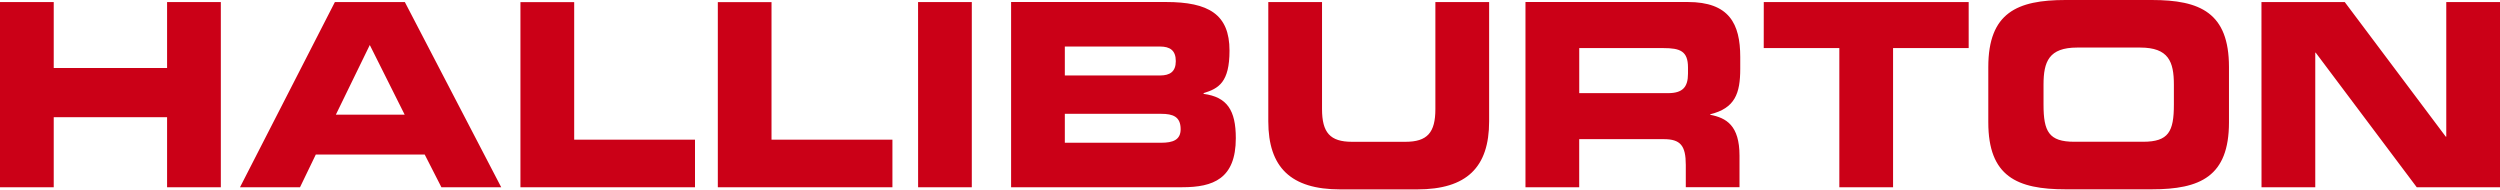
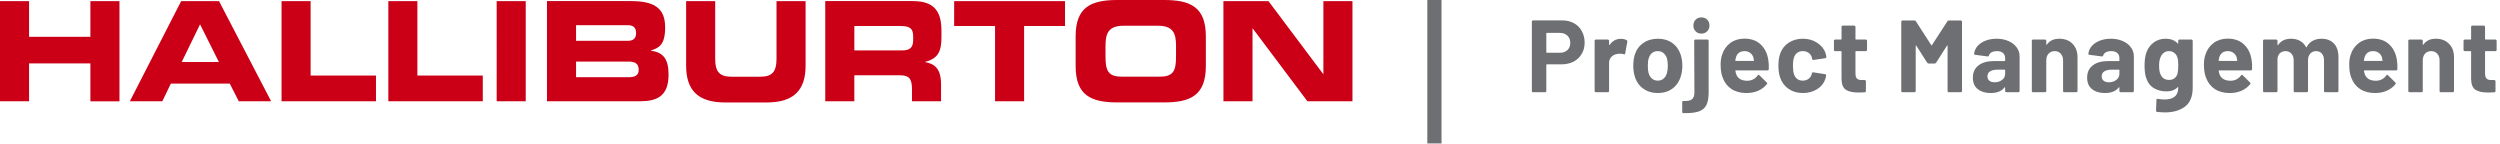
- <svg xmlns="http://www.w3.org/2000/svg" width="132" height="10" viewBox="0 0 132 10" fill="none">
+ <svg xmlns="http://www.w3.org/2000/svg" width="244" height="14" viewBox="0 0 244 14" fill="none">
  <path d="M0 9.886H2.837V6.188H8.822V9.889H11.66V0.109H8.822V3.592H2.837V0.109H0V9.886ZM12.672 9.886H15.841L16.675 8.158H22.424L23.306 9.886H26.464L21.376 0.109H17.682L12.672 9.886ZM19.525 2.376L21.366 6.053H17.734L19.525 2.376ZM27.479 9.886H36.696V7.375H30.317V0.112H27.479V9.886ZM37.901 9.886H47.12V7.375H40.736V0.112H37.901V9.886ZM48.476 9.886H51.311V0.109H48.474L48.476 9.886ZM53.386 9.886H62.426C64.049 9.886 65.251 9.445 65.251 7.295C65.251 5.821 64.79 5.12 63.55 4.957V4.917C64.342 4.673 64.918 4.351 64.918 2.673C64.918 0.758 63.82 0.106 61.558 0.106H53.386V9.886ZM56.223 6.01H61.313C61.929 6.01 62.338 6.157 62.338 6.821C62.338 7.388 61.929 7.537 61.313 7.537H56.223V6.01ZM56.223 2.457H61.249C61.775 2.457 62.082 2.66 62.082 3.227C62.082 3.782 61.776 3.985 61.249 3.985H56.223V2.457ZM66.966 6.406C66.966 8.834 68.155 10 70.763 10H74.829C77.437 10 78.626 8.838 78.626 6.406V0.109H75.788V5.757C75.788 6.999 75.366 7.487 74.204 7.487H71.388C70.225 7.487 69.803 6.999 69.803 5.757V0.109H66.966V6.406ZM83.384 2.539H87.822C88.719 2.539 89.126 2.7 89.126 3.566V3.891C89.126 4.594 88.848 4.918 88.077 4.918H83.384V2.539ZM80.545 9.886H83.382V7.347H87.845C88.728 7.347 89.01 7.686 89.01 8.71V9.883H91.846V8.223C91.846 6.616 91.144 6.224 90.301 6.061V6.034C91.605 5.712 91.885 4.941 91.885 3.631V3.01C91.885 1.249 91.298 0.106 89.112 0.106H80.545V9.886ZM93.125 2.539H97.117V9.886H99.954V2.539H103.946V0.109H93.127L93.125 2.539ZM104.982 6.458C104.982 9.319 106.502 9.996 109.061 9.996H113.613C116.17 9.996 117.69 9.322 117.69 6.458V3.539C117.69 0.674 116.17 0 113.613 0H109.061C106.502 0 104.982 0.674 104.982 3.539V6.458ZM107.898 4.47C107.898 3.255 108.18 2.511 109.676 2.511H113.002C114.5 2.511 114.781 3.255 114.781 4.47V5.524C114.781 6.945 114.503 7.485 113.154 7.485H109.522C108.18 7.485 107.898 6.945 107.898 5.524V4.47ZM119.408 9.886H122.246V2.781H122.27L127.604 9.886H132V0.109H129.163V7.215H129.136L123.803 0.109H119.405L119.408 9.886Z" fill="#CB0017" />
+   <path d="M140 14V0" stroke="#6D6F72" stroke-width="1.386" />
+   <path d="M152.45 1.99C152.89 1.99 153.276 2.08 153.61 2.26C153.943 2.44 154.2 2.697 154.38 3.03C154.566 3.357 154.66 3.733 154.66 4.16C154.66 4.58 154.563 4.95 154.37 5.27C154.183 5.59 153.916 5.84 153.57 6.02C153.23 6.193 152.836 6.28 152.39 6.28H150.97C150.936 6.28 150.92 6.297 150.92 6.33V8.88C150.92 8.913 150.906 8.943 150.88 8.97C150.86 8.99 150.833 9 150.8 9H149.63C149.596 9 149.566 8.99 149.54 8.97C149.52 8.943 149.51 8.913 149.51 8.88V2.11C149.51 2.077 149.52 2.05 149.54 2.03C149.566 2.003 149.596 1.99 149.63 1.99H152.45ZM152.24 5.15C152.546 5.15 152.793 5.063 152.98 4.89C153.166 4.71 153.26 4.477 153.26 4.19C153.26 3.897 153.166 3.66 152.98 3.48C152.793 3.3 152.546 3.21 152.24 3.21H150.97C150.936 3.21 150.92 3.227 150.92 3.26V5.1C150.92 5.133 150.936 5.15 150.97 5.15H152.24ZM158.196 3.79C158.436 3.79 158.626 3.837 158.766 3.93C158.82 3.957 158.84 4.007 158.826 4.08L158.616 5.22C158.61 5.3 158.563 5.323 158.476 5.29C158.376 5.257 158.26 5.24 158.126 5.24C158.073 5.24 158 5.247 157.906 5.26C157.666 5.28 157.463 5.37 157.296 5.53C157.13 5.683 157.046 5.89 157.046 6.15V8.88C157.046 8.913 157.033 8.943 157.006 8.97C156.986 8.99 156.96 9 156.926 9H155.756C155.723 9 155.693 8.99 155.666 8.97C155.646 8.943 155.636 8.913 155.636 8.88V3.98C155.636 3.947 155.646 3.92 155.666 3.9C155.693 3.873 155.723 3.86 155.756 3.86H156.926C156.96 3.86 156.986 3.873 157.006 3.9C157.033 3.92 157.046 3.947 157.046 3.98V4.36C157.046 4.38 157.053 4.393 157.066 4.4C157.08 4.407 157.09 4.403 157.096 4.39C157.37 3.99 157.736 3.79 158.196 3.79ZM161.808 9.08C161.248 9.08 160.768 8.933 160.368 8.64C159.968 8.347 159.694 7.947 159.548 7.44C159.454 7.127 159.408 6.787 159.408 6.42C159.408 6.027 159.454 5.673 159.548 5.36C159.701 4.867 159.978 4.48 160.378 4.2C160.778 3.92 161.258 3.78 161.818 3.78C162.364 3.78 162.831 3.92 163.218 4.2C163.604 4.473 163.878 4.857 164.038 5.35C164.144 5.683 164.198 6.033 164.198 6.4C164.198 6.76 164.151 7.097 164.058 7.41C163.911 7.93 163.638 8.34 163.238 8.64C162.844 8.933 162.368 9.08 161.808 9.08ZM161.808 7.87C162.028 7.87 162.214 7.803 162.368 7.67C162.521 7.537 162.631 7.353 162.698 7.12C162.751 6.907 162.778 6.673 162.778 6.42C162.778 6.14 162.751 5.903 162.698 5.71C162.624 5.483 162.511 5.307 162.358 5.18C162.204 5.053 162.018 4.99 161.798 4.99C161.571 4.99 161.381 5.053 161.228 5.18C161.081 5.307 160.974 5.483 160.908 5.71C160.854 5.87 160.828 6.107 160.828 6.42C160.828 6.72 160.851 6.953 160.898 7.12C160.964 7.353 161.074 7.537 161.228 7.67C161.388 7.803 161.581 7.87 161.808 7.87ZM166.054 3.28C165.827 3.28 165.641 3.207 165.494 3.06C165.347 2.907 165.274 2.717 165.274 2.49C165.274 2.257 165.347 2.067 165.494 1.92C165.641 1.773 165.827 1.7 166.054 1.7C166.287 1.7 166.477 1.773 166.624 1.92C166.771 2.067 166.844 2.257 166.844 2.49C166.844 2.717 166.767 2.907 166.614 3.06C166.467 3.207 166.281 3.28 166.054 3.28ZM164.304 11.04C164.224 11.04 164.184 11 164.184 10.92V9.97C164.184 9.883 164.227 9.847 164.314 9.86C164.707 9.873 164.981 9.817 165.134 9.69C165.294 9.563 165.374 9.34 165.374 9.02L165.354 3.98C165.354 3.947 165.364 3.92 165.384 3.9C165.411 3.873 165.441 3.86 165.474 3.86H166.644C166.677 3.86 166.704 3.873 166.724 3.9C166.751 3.92 166.764 3.947 166.764 3.98V9C166.764 9.54 166.691 9.957 166.544 10.25C166.397 10.55 166.147 10.76 165.794 10.88C165.447 11 164.951 11.053 164.304 11.04ZM172.593 5.9C172.633 6.153 172.646 6.437 172.633 6.75C172.626 6.83 172.583 6.87 172.503 6.87H169.413C169.373 6.87 169.36 6.887 169.373 6.92C169.393 7.053 169.43 7.187 169.483 7.32C169.656 7.693 170.01 7.88 170.543 7.88C170.97 7.873 171.306 7.7 171.553 7.36C171.58 7.32 171.61 7.3 171.643 7.3C171.663 7.3 171.686 7.313 171.713 7.34L172.433 8.05C172.466 8.083 172.483 8.113 172.483 8.14C172.483 8.153 172.47 8.18 172.443 8.22C172.223 8.493 171.94 8.707 171.593 8.86C171.246 9.007 170.866 9.08 170.453 9.08C169.88 9.08 169.393 8.95 168.993 8.69C168.6 8.43 168.316 8.067 168.143 7.6C168.003 7.267 167.933 6.83 167.933 6.29C167.933 5.923 167.983 5.6 168.083 5.32C168.236 4.847 168.503 4.47 168.883 4.19C169.27 3.91 169.726 3.77 170.253 3.77C170.92 3.77 171.453 3.963 171.853 4.35C172.26 4.737 172.506 5.253 172.593 5.9ZM170.263 4.99C169.843 4.99 169.566 5.187 169.433 5.58C169.406 5.667 169.383 5.773 169.363 5.9C169.363 5.933 169.38 5.95 169.413 5.95H171.143C171.183 5.95 171.196 5.933 171.183 5.9C171.15 5.707 171.133 5.613 171.133 5.62C171.073 5.42 170.966 5.267 170.813 5.16C170.666 5.047 170.483 4.99 170.263 4.99ZM175.962 9.08C175.429 9.08 174.965 8.947 174.572 8.68C174.185 8.413 173.909 8.047 173.742 7.58C173.629 7.247 173.572 6.853 173.572 6.4C173.572 5.953 173.629 5.567 173.742 5.24C173.902 4.787 174.179 4.43 174.572 4.17C174.965 3.91 175.429 3.78 175.962 3.78C176.495 3.78 176.962 3.913 177.362 4.18C177.769 4.447 178.039 4.783 178.172 5.19C178.225 5.35 178.252 5.47 178.252 5.55V5.57C178.252 5.63 178.219 5.667 178.152 5.68L177.002 5.85H176.982C176.922 5.85 176.882 5.817 176.862 5.75L176.832 5.59C176.785 5.417 176.682 5.273 176.522 5.16C176.362 5.047 176.172 4.99 175.952 4.99C175.739 4.99 175.559 5.043 175.412 5.15C175.265 5.257 175.162 5.403 175.102 5.59C175.029 5.79 174.992 6.063 174.992 6.41C174.992 6.757 175.025 7.03 175.092 7.23C175.152 7.43 175.255 7.587 175.402 7.7C175.555 7.813 175.739 7.87 175.952 7.87C176.159 7.87 176.339 7.817 176.492 7.71C176.652 7.597 176.762 7.443 176.822 7.25C176.829 7.237 176.832 7.217 176.832 7.19C176.839 7.183 176.842 7.173 176.842 7.16C176.849 7.08 176.895 7.047 176.982 7.06L178.132 7.24C178.199 7.253 178.232 7.29 178.232 7.35C178.232 7.403 178.212 7.503 178.172 7.65C178.032 8.097 177.759 8.447 177.352 8.7C176.952 8.953 176.489 9.08 175.962 9.08ZM182.223 4.87C182.223 4.903 182.21 4.933 182.183 4.96C182.163 4.98 182.136 4.99 182.103 4.99H181.143C181.11 4.99 181.093 5.007 181.093 5.04V7.16C181.093 7.38 181.136 7.543 181.223 7.65C181.316 7.757 181.463 7.81 181.663 7.81H181.993C182.026 7.81 182.053 7.823 182.073 7.85C182.1 7.87 182.113 7.897 182.113 7.93V8.88C182.113 8.953 182.073 8.997 181.993 9.01C181.713 9.023 181.513 9.03 181.393 9.03C180.84 9.03 180.426 8.94 180.153 8.76C179.88 8.573 179.74 8.227 179.733 7.72V5.04C179.733 5.007 179.716 4.99 179.683 4.99H179.113C179.08 4.99 179.05 4.98 179.023 4.96C179.003 4.933 178.993 4.903 178.993 4.87V3.98C178.993 3.947 179.003 3.92 179.023 3.9C179.05 3.873 179.08 3.86 179.113 3.86H179.683C179.716 3.86 179.733 3.843 179.733 3.81V2.62C179.733 2.587 179.743 2.56 179.763 2.54C179.79 2.513 179.82 2.5 179.853 2.5H180.973C181.006 2.5 181.033 2.513 181.053 2.54C181.08 2.56 181.093 2.587 181.093 2.62V3.81C181.093 3.843 181.11 3.86 181.143 3.86H182.103C182.136 3.86 182.163 3.873 182.183 3.9C182.21 3.92 182.223 3.947 182.223 3.98V4.87ZM190.064 2.08C190.097 2.027 190.144 2 190.204 2H191.374C191.407 2 191.434 2.013 191.454 2.04C191.481 2.06 191.494 2.087 191.494 2.12V8.88C191.494 8.913 191.481 8.943 191.454 8.97C191.434 8.99 191.407 9 191.374 9H190.204C190.171 9 190.141 8.99 190.114 8.97C190.094 8.943 190.084 8.913 190.084 8.88V4.47C190.084 4.443 190.077 4.43 190.064 4.43C190.051 4.43 190.037 4.44 190.024 4.46L188.964 6.12C188.931 6.173 188.884 6.2 188.824 6.2H188.234C188.174 6.2 188.127 6.173 188.094 6.12L187.034 4.46C187.021 4.44 187.007 4.433 186.994 4.44C186.981 4.44 186.974 4.453 186.974 4.48V8.88C186.974 8.913 186.961 8.943 186.934 8.97C186.914 8.99 186.887 9 186.854 9H185.684C185.651 9 185.621 8.99 185.594 8.97C185.574 8.943 185.564 8.913 185.564 8.88V2.12C185.564 2.087 185.574 2.06 185.594 2.04C185.621 2.013 185.651 2 185.684 2H186.854C186.914 2 186.961 2.027 186.994 2.08L188.494 4.41C188.514 4.45 188.534 4.45 188.554 4.41L190.064 2.08ZM194.872 3.78C195.306 3.78 195.692 3.857 196.032 4.01C196.372 4.157 196.636 4.36 196.822 4.62C197.016 4.88 197.112 5.17 197.112 5.49V8.88C197.112 8.913 197.099 8.943 197.072 8.97C197.052 8.99 197.026 9 196.992 9H195.822C195.789 9 195.759 8.99 195.732 8.97C195.712 8.943 195.702 8.913 195.702 8.88V8.55C195.702 8.53 195.696 8.517 195.682 8.51C195.669 8.503 195.656 8.51 195.642 8.53C195.362 8.897 194.912 9.08 194.292 9.08C193.772 9.08 193.352 8.953 193.032 8.7C192.712 8.447 192.552 8.073 192.552 7.58C192.552 7.067 192.732 6.67 193.092 6.39C193.452 6.103 193.966 5.96 194.632 5.96H195.652C195.686 5.96 195.702 5.943 195.702 5.91V5.69C195.702 5.47 195.636 5.3 195.502 5.18C195.369 5.053 195.169 4.99 194.902 4.99C194.696 4.99 194.522 5.027 194.382 5.1C194.249 5.173 194.162 5.277 194.122 5.41C194.102 5.483 194.059 5.517 193.992 5.51L192.782 5.35C192.702 5.337 192.666 5.307 192.672 5.26C192.699 4.98 192.809 4.727 193.002 4.5C193.202 4.273 193.462 4.097 193.782 3.97C194.109 3.843 194.472 3.78 194.872 3.78ZM194.672 8.03C194.959 8.03 195.202 7.953 195.402 7.8C195.602 7.647 195.702 7.45 195.702 7.21V6.85C195.702 6.817 195.686 6.8 195.652 6.8H194.932C194.632 6.8 194.396 6.857 194.222 6.97C194.056 7.083 193.972 7.243 193.972 7.45C193.972 7.63 194.036 7.773 194.162 7.88C194.289 7.98 194.459 8.03 194.672 8.03ZM200.986 3.78C201.519 3.78 201.949 3.943 202.276 4.27C202.602 4.597 202.766 5.04 202.766 5.6V8.88C202.766 8.913 202.752 8.943 202.726 8.97C202.706 8.99 202.679 9 202.646 9H201.476C201.442 9 201.412 8.99 201.386 8.97C201.366 8.943 201.356 8.913 201.356 8.88V5.89C201.356 5.623 201.279 5.407 201.126 5.24C200.979 5.073 200.782 4.99 200.536 4.99C200.289 4.99 200.089 5.073 199.936 5.24C199.789 5.407 199.716 5.623 199.716 5.89V8.88C199.716 8.913 199.702 8.943 199.676 8.97C199.656 8.99 199.629 9 199.596 9H198.426C198.392 9 198.362 8.99 198.336 8.97C198.316 8.943 198.306 8.913 198.306 8.88V3.98C198.306 3.947 198.316 3.92 198.336 3.9C198.362 3.873 198.392 3.86 198.426 3.86H199.596C199.629 3.86 199.656 3.873 199.676 3.9C199.702 3.92 199.716 3.947 199.716 3.98V4.33C199.716 4.35 199.722 4.363 199.736 4.37C199.749 4.377 199.759 4.373 199.766 4.36C200.039 3.973 200.446 3.78 200.986 3.78ZM206.024 3.78C206.458 3.78 206.844 3.857 207.184 4.01C207.524 4.157 207.788 4.36 207.974 4.62C208.168 4.88 208.264 5.17 208.264 5.49V8.88C208.264 8.913 208.251 8.943 208.224 8.97C208.204 8.99 208.178 9 208.144 9H206.974C206.941 9 206.911 8.99 206.884 8.97C206.864 8.943 206.854 8.913 206.854 8.88V8.55C206.854 8.53 206.848 8.517 206.834 8.51C206.821 8.503 206.808 8.51 206.794 8.53C206.514 8.897 206.064 9.08 205.444 9.08C204.924 9.08 204.504 8.953 204.184 8.7C203.864 8.447 203.704 8.073 203.704 7.58C203.704 7.067 203.884 6.67 204.244 6.39C204.604 6.103 205.118 5.96 205.784 5.96H206.804C206.838 5.96 206.854 5.943 206.854 5.91V5.69C206.854 5.47 206.788 5.3 206.654 5.18C206.521 5.053 206.321 4.99 206.054 4.99C205.848 4.99 205.674 5.027 205.534 5.1C205.401 5.173 205.314 5.277 205.274 5.41C205.254 5.483 205.211 5.517 205.144 5.51L203.934 5.35C203.854 5.337 203.818 5.307 203.824 5.26C203.851 4.98 203.961 4.727 204.154 4.5C204.354 4.273 204.614 4.097 204.934 3.97C205.261 3.843 205.624 3.78 206.024 3.78ZM205.824 8.03C206.111 8.03 206.354 7.953 206.554 7.8C206.754 7.647 206.854 7.45 206.854 7.21V6.85C206.854 6.817 206.838 6.8 206.804 6.8H206.084C205.784 6.8 205.548 6.857 205.374 6.97C205.208 7.083 205.124 7.243 205.124 7.45C205.124 7.63 205.188 7.773 205.314 7.88C205.441 7.98 205.611 8.03 205.824 8.03ZM212.598 3.98C212.598 3.947 212.608 3.92 212.628 3.9C212.654 3.873 212.684 3.86 212.718 3.86H213.888C213.921 3.86 213.948 3.873 213.968 3.9C213.994 3.92 214.008 3.947 214.008 3.98V8.54C214.008 9.413 213.754 10.037 213.248 10.41C212.748 10.783 212.101 10.97 211.308 10.97C211.074 10.97 210.814 10.953 210.528 10.92C210.461 10.913 210.428 10.87 210.428 10.79L210.468 9.76C210.468 9.673 210.514 9.637 210.608 9.65C210.848 9.69 211.068 9.71 211.268 9.71C211.694 9.71 212.021 9.617 212.248 9.43C212.481 9.243 212.598 8.943 212.598 8.53C212.598 8.51 212.591 8.5 212.578 8.5C212.564 8.493 212.551 8.497 212.538 8.51C212.284 8.783 211.914 8.92 211.428 8.92C210.994 8.92 210.594 8.817 210.228 8.61C209.868 8.397 209.611 8.057 209.458 7.59C209.358 7.283 209.308 6.887 209.308 6.4C209.308 5.88 209.368 5.457 209.488 5.13C209.628 4.723 209.864 4.397 210.198 4.15C210.531 3.903 210.918 3.78 211.358 3.78C211.871 3.78 212.264 3.933 212.538 4.24C212.551 4.253 212.564 4.26 212.578 4.26C212.591 4.253 212.598 4.24 212.598 4.22V3.98ZM212.518 7.21C212.571 7.01 212.598 6.737 212.598 6.39C212.598 6.183 212.591 6.023 212.578 5.91C212.564 5.797 212.541 5.69 212.508 5.59C212.448 5.41 212.348 5.267 212.208 5.16C212.068 5.047 211.894 4.99 211.688 4.99C211.488 4.99 211.318 5.047 211.178 5.16C211.038 5.267 210.934 5.41 210.868 5.59C210.774 5.79 210.728 6.06 210.728 6.4C210.728 6.773 210.768 7.04 210.848 7.2C210.908 7.38 211.011 7.527 211.158 7.64C211.311 7.747 211.491 7.8 211.698 7.8C211.911 7.8 212.088 7.747 212.228 7.64C212.368 7.527 212.464 7.383 212.518 7.21ZM219.764 5.9C219.804 6.153 219.817 6.437 219.804 6.75C219.797 6.83 219.754 6.87 219.674 6.87H216.584C216.544 6.87 216.531 6.887 216.544 6.92C216.564 7.053 216.601 7.187 216.654 7.32C216.827 7.693 217.181 7.88 217.714 7.88C218.141 7.873 218.477 7.7 218.724 7.36C218.751 7.32 218.781 7.3 218.814 7.3C218.834 7.3 218.857 7.313 218.884 7.34L219.604 8.05C219.637 8.083 219.654 8.113 219.654 8.14C219.654 8.153 219.641 8.18 219.614 8.22C219.394 8.493 219.111 8.707 218.764 8.86C218.417 9.007 218.037 9.08 217.624 9.08C217.051 9.08 216.564 8.95 216.164 8.69C215.771 8.43 215.487 8.067 215.314 7.6C215.174 7.267 215.104 6.83 215.104 6.29C215.104 5.923 215.154 5.6 215.254 5.32C215.407 4.847 215.674 4.47 216.054 4.19C216.441 3.91 216.897 3.77 217.424 3.77C218.091 3.77 218.624 3.963 219.024 4.35C219.431 4.737 219.677 5.253 219.764 5.9ZM217.434 4.99C217.014 4.99 216.737 5.187 216.604 5.58C216.577 5.667 216.554 5.773 216.534 5.9C216.534 5.933 216.551 5.95 216.584 5.95H218.314C218.354 5.95 218.367 5.933 218.354 5.9C218.321 5.707 218.304 5.613 218.304 5.62C218.244 5.42 218.137 5.267 217.984 5.16C217.837 5.047 217.654 4.99 217.434 4.99ZM226.573 3.78C227.093 3.78 227.5 3.937 227.793 4.25C228.086 4.563 228.233 5.003 228.233 5.57V8.88C228.233 8.913 228.22 8.943 228.193 8.97C228.173 8.99 228.146 9 228.113 9H226.943C226.91 9 226.88 8.99 226.853 8.97C226.833 8.943 226.823 8.913 226.823 8.88V5.88C226.823 5.607 226.753 5.39 226.613 5.23C226.473 5.07 226.286 4.99 226.053 4.99C225.82 4.99 225.63 5.07 225.483 5.23C225.336 5.39 225.263 5.603 225.263 5.87V8.88C225.263 8.913 225.25 8.943 225.223 8.97C225.203 8.99 225.176 9 225.143 9H223.983C223.95 9 223.92 8.99 223.893 8.97C223.873 8.943 223.863 8.913 223.863 8.88V5.88C223.863 5.613 223.79 5.4 223.643 5.24C223.496 5.073 223.306 4.99 223.073 4.99C222.86 4.99 222.68 5.053 222.533 5.18C222.393 5.307 222.31 5.483 222.283 5.71V8.88C222.283 8.913 222.27 8.943 222.243 8.97C222.223 8.99 222.196 9 222.163 9H220.993C220.96 9 220.93 8.99 220.903 8.97C220.883 8.943 220.873 8.913 220.873 8.88V3.98C220.873 3.947 220.883 3.92 220.903 3.9C220.93 3.873 220.96 3.86 220.993 3.86H222.163C222.196 3.86 222.223 3.873 222.243 3.9C222.27 3.92 222.283 3.947 222.283 3.98V4.37C222.283 4.39 222.29 4.403 222.303 4.41C222.316 4.417 222.33 4.41 222.343 4.39C222.616 3.983 223.04 3.78 223.613 3.78C223.946 3.78 224.236 3.85 224.483 3.99C224.736 4.13 224.93 4.33 225.063 4.59C225.083 4.63 225.106 4.63 225.133 4.59C225.28 4.317 225.476 4.113 225.723 3.98C225.976 3.847 226.26 3.78 226.573 3.78ZM233.943 5.9C233.983 6.153 233.997 6.437 233.983 6.75C233.977 6.83 233.933 6.87 233.853 6.87H230.763C230.723 6.87 230.71 6.887 230.723 6.92C230.743 7.053 230.78 7.187 230.833 7.32C231.007 7.693 231.36 7.88 231.893 7.88C232.32 7.873 232.657 7.7 232.903 7.36C232.93 7.32 232.96 7.3 232.993 7.3C233.013 7.3 233.037 7.313 233.063 7.34L233.783 8.05C233.817 8.083 233.833 8.113 233.833 8.14C233.833 8.153 233.82 8.18 233.793 8.22C233.573 8.493 233.29 8.707 232.943 8.86C232.597 9.007 232.217 9.08 231.803 9.08C231.23 9.08 230.743 8.95 230.343 8.69C229.95 8.43 229.667 8.067 229.493 7.6C229.353 7.267 229.283 6.83 229.283 6.29C229.283 5.923 229.333 5.6 229.433 5.32C229.587 4.847 229.853 4.47 230.233 4.19C230.62 3.91 231.077 3.77 231.603 3.77C232.27 3.77 232.803 3.963 233.203 4.35C233.61 4.737 233.857 5.253 233.943 5.9ZM231.613 4.99C231.193 4.99 230.917 5.187 230.783 5.58C230.757 5.667 230.733 5.773 230.713 5.9C230.713 5.933 230.73 5.95 230.763 5.95H232.493C232.533 5.95 232.547 5.933 232.533 5.9C232.5 5.707 232.483 5.613 232.483 5.62C232.423 5.42 232.317 5.267 232.163 5.16C232.017 5.047 231.833 4.99 231.613 4.99ZM237.732 3.78C238.266 3.78 238.696 3.943 239.022 4.27C239.349 4.597 239.512 5.04 239.512 5.6V8.88C239.512 8.913 239.499 8.943 239.472 8.97C239.452 8.99 239.426 9 239.392 9H238.222C238.189 9 238.159 8.99 238.132 8.97C238.112 8.943 238.102 8.913 238.102 8.88V5.89C238.102 5.623 238.026 5.407 237.872 5.24C237.726 5.073 237.529 4.99 237.282 4.99C237.036 4.99 236.836 5.073 236.682 5.24C236.536 5.407 236.462 5.623 236.462 5.89V8.88C236.462 8.913 236.449 8.943 236.422 8.97C236.402 8.99 236.376 9 236.342 9H235.172C235.139 9 235.109 8.99 235.082 8.97C235.062 8.943 235.052 8.913 235.052 8.88V3.98C235.052 3.947 235.062 3.92 235.082 3.9C235.109 3.873 235.139 3.86 235.172 3.86H236.342C236.376 3.86 236.402 3.873 236.422 3.9C236.449 3.92 236.462 3.947 236.462 3.98V4.33C236.462 4.35 236.469 4.363 236.482 4.37C236.496 4.377 236.506 4.373 236.512 4.36C236.786 3.973 237.192 3.78 237.732 3.78ZM243.671 4.87C243.671 4.903 243.658 4.933 243.631 4.96C243.611 4.98 243.585 4.99 243.551 4.99H242.591C242.558 4.99 242.541 5.007 242.541 5.04V7.16C242.541 7.38 242.585 7.543 242.671 7.65C242.765 7.757 242.911 7.81 243.111 7.81H243.441C243.475 7.81 243.501 7.823 243.521 7.85C243.548 7.87 243.561 7.897 243.561 7.93V8.88C243.561 8.953 243.521 8.997 243.441 9.01C243.161 9.023 242.961 9.03 242.841 9.03C242.288 9.03 241.875 8.94 241.601 8.76C241.328 8.573 241.188 8.227 241.181 7.72V5.04C241.181 5.007 241.165 4.99 241.131 4.99H240.561C240.528 4.99 240.498 4.98 240.471 4.96C240.451 4.933 240.441 4.903 240.441 4.87V3.98C240.441 3.947 240.451 3.92 240.471 3.9C240.498 3.873 240.528 3.86 240.561 3.86H241.131C241.165 3.86 241.181 3.843 241.181 3.81V2.62C241.181 2.587 241.191 2.56 241.211 2.54C241.238 2.513 241.268 2.5 241.301 2.5H242.421C242.455 2.5 242.481 2.513 242.501 2.54C242.528 2.56 242.541 2.587 242.541 2.62V3.81C242.541 3.843 242.558 3.86 242.591 3.86H243.551C243.585 3.86 243.611 3.873 243.631 3.9C243.658 3.92 243.671 3.947 243.671 3.98V4.87Z" fill="#6D6F72" />
</svg>
